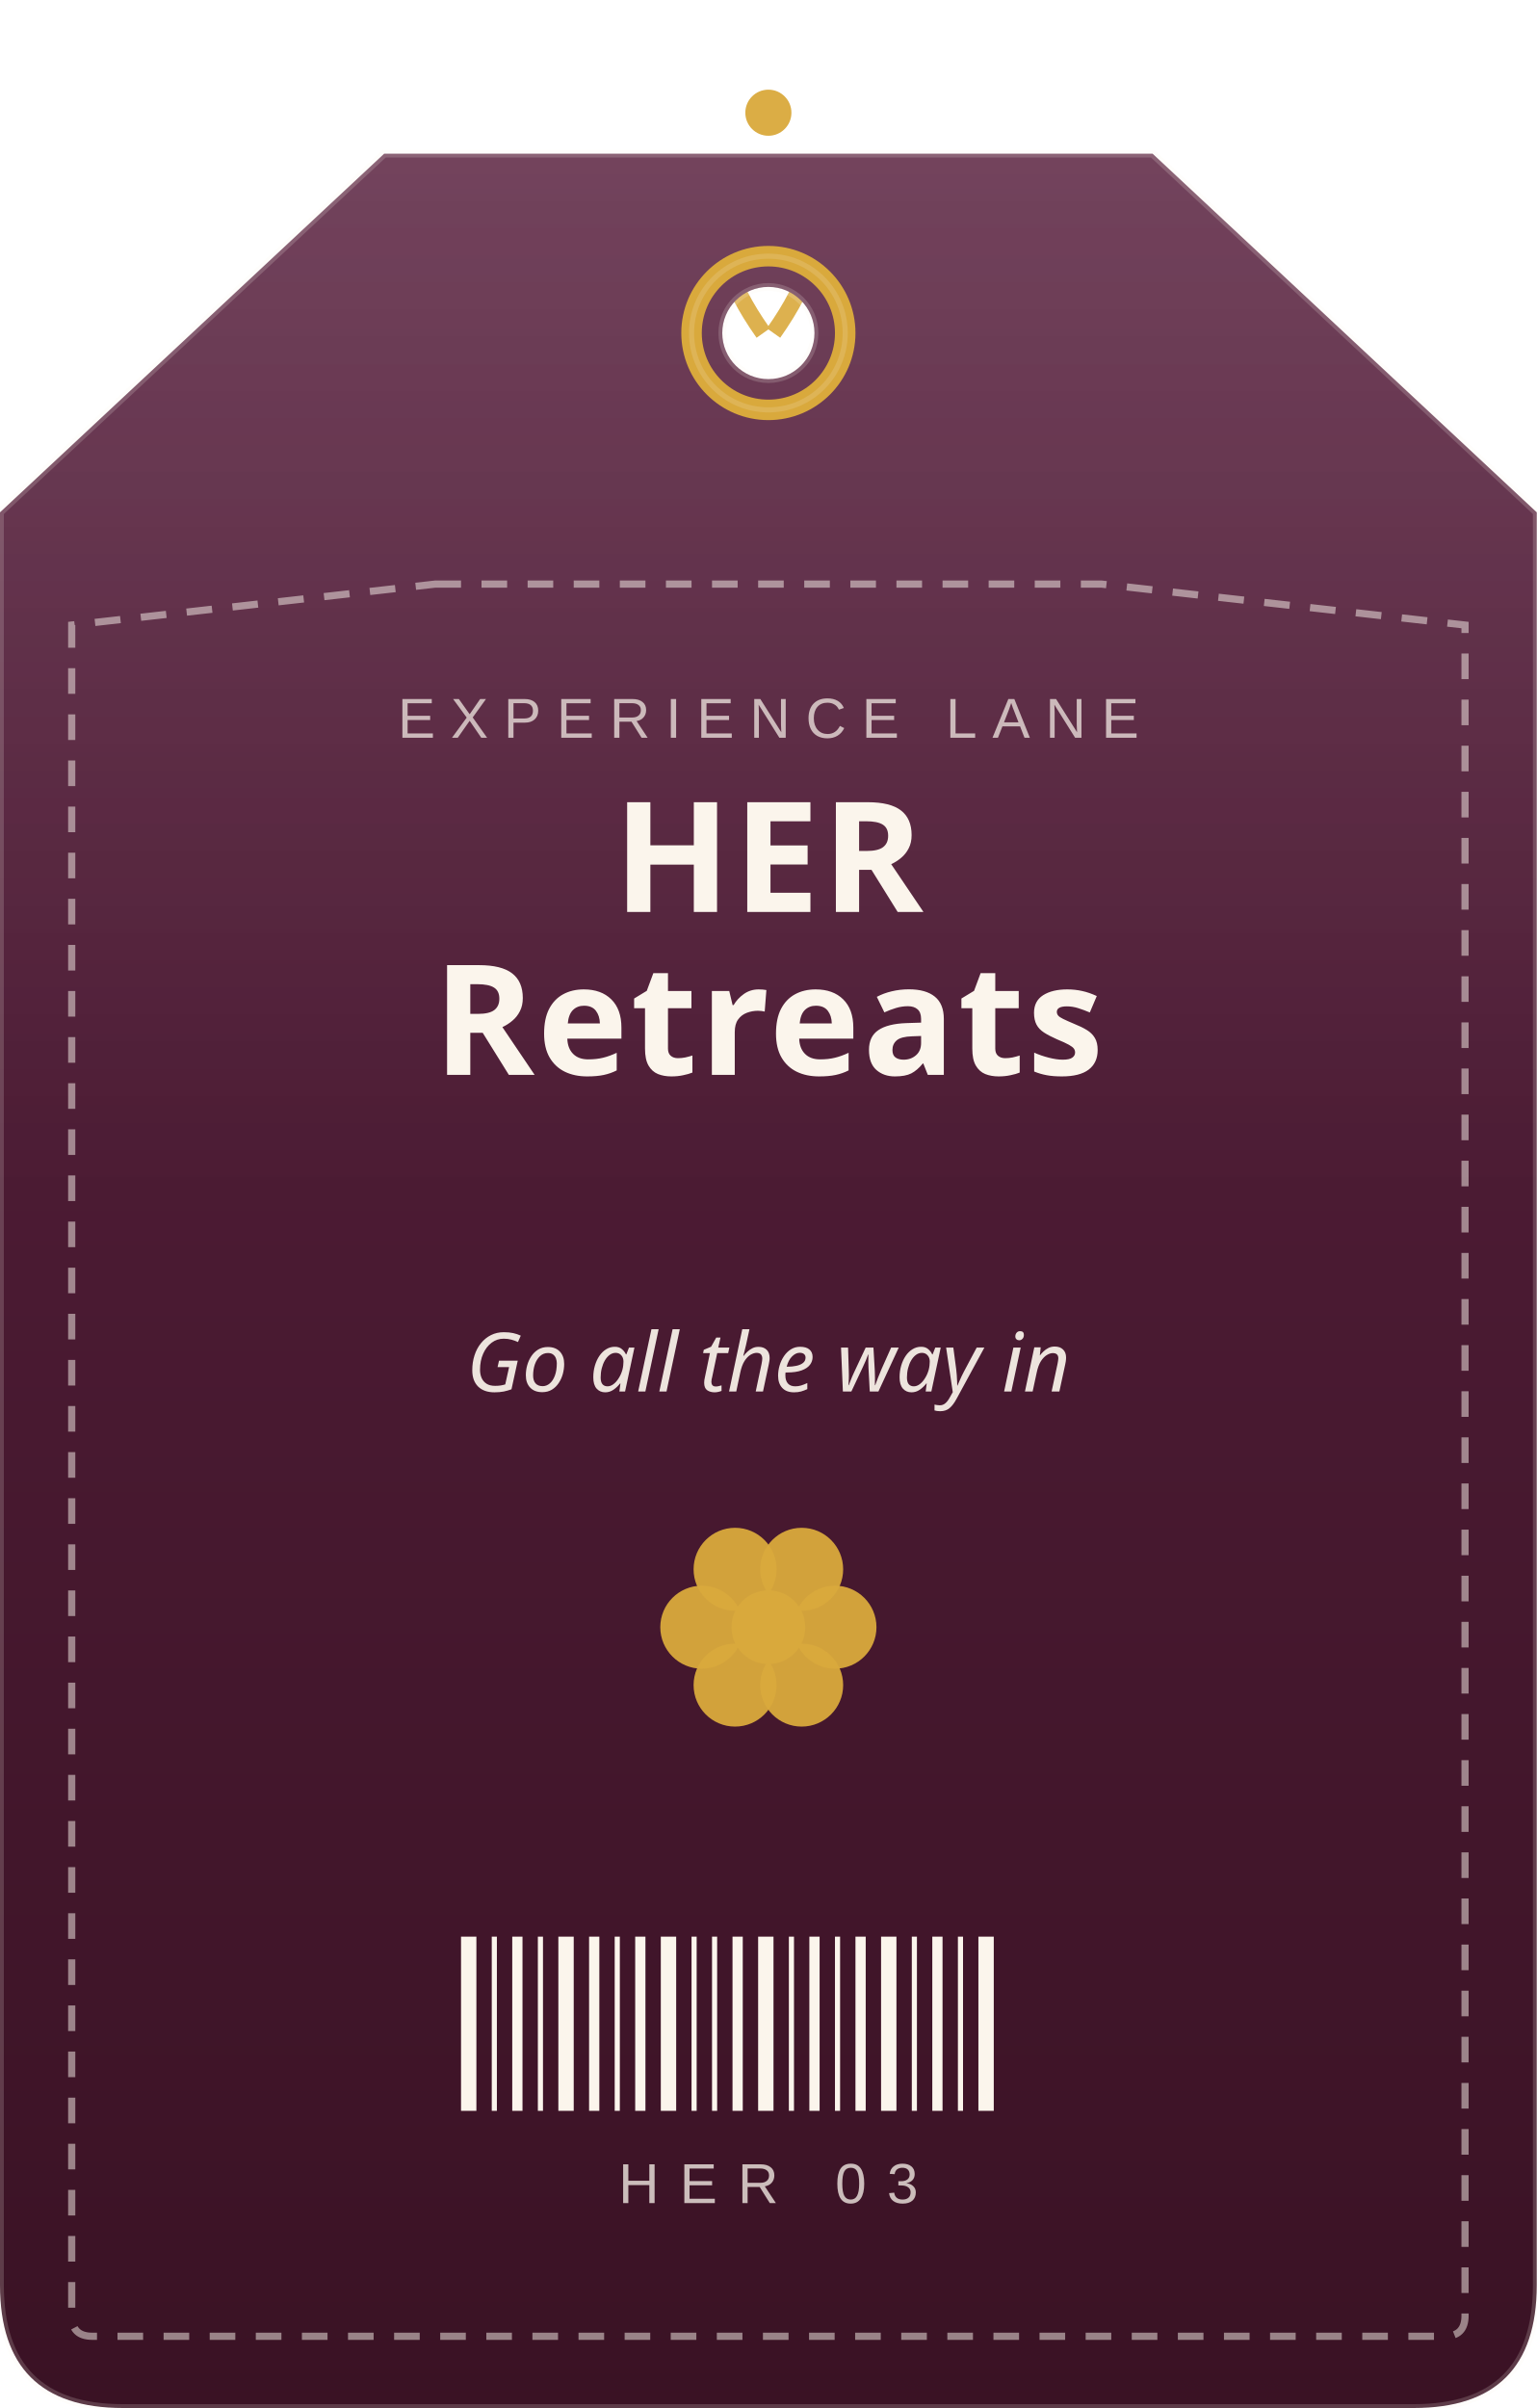
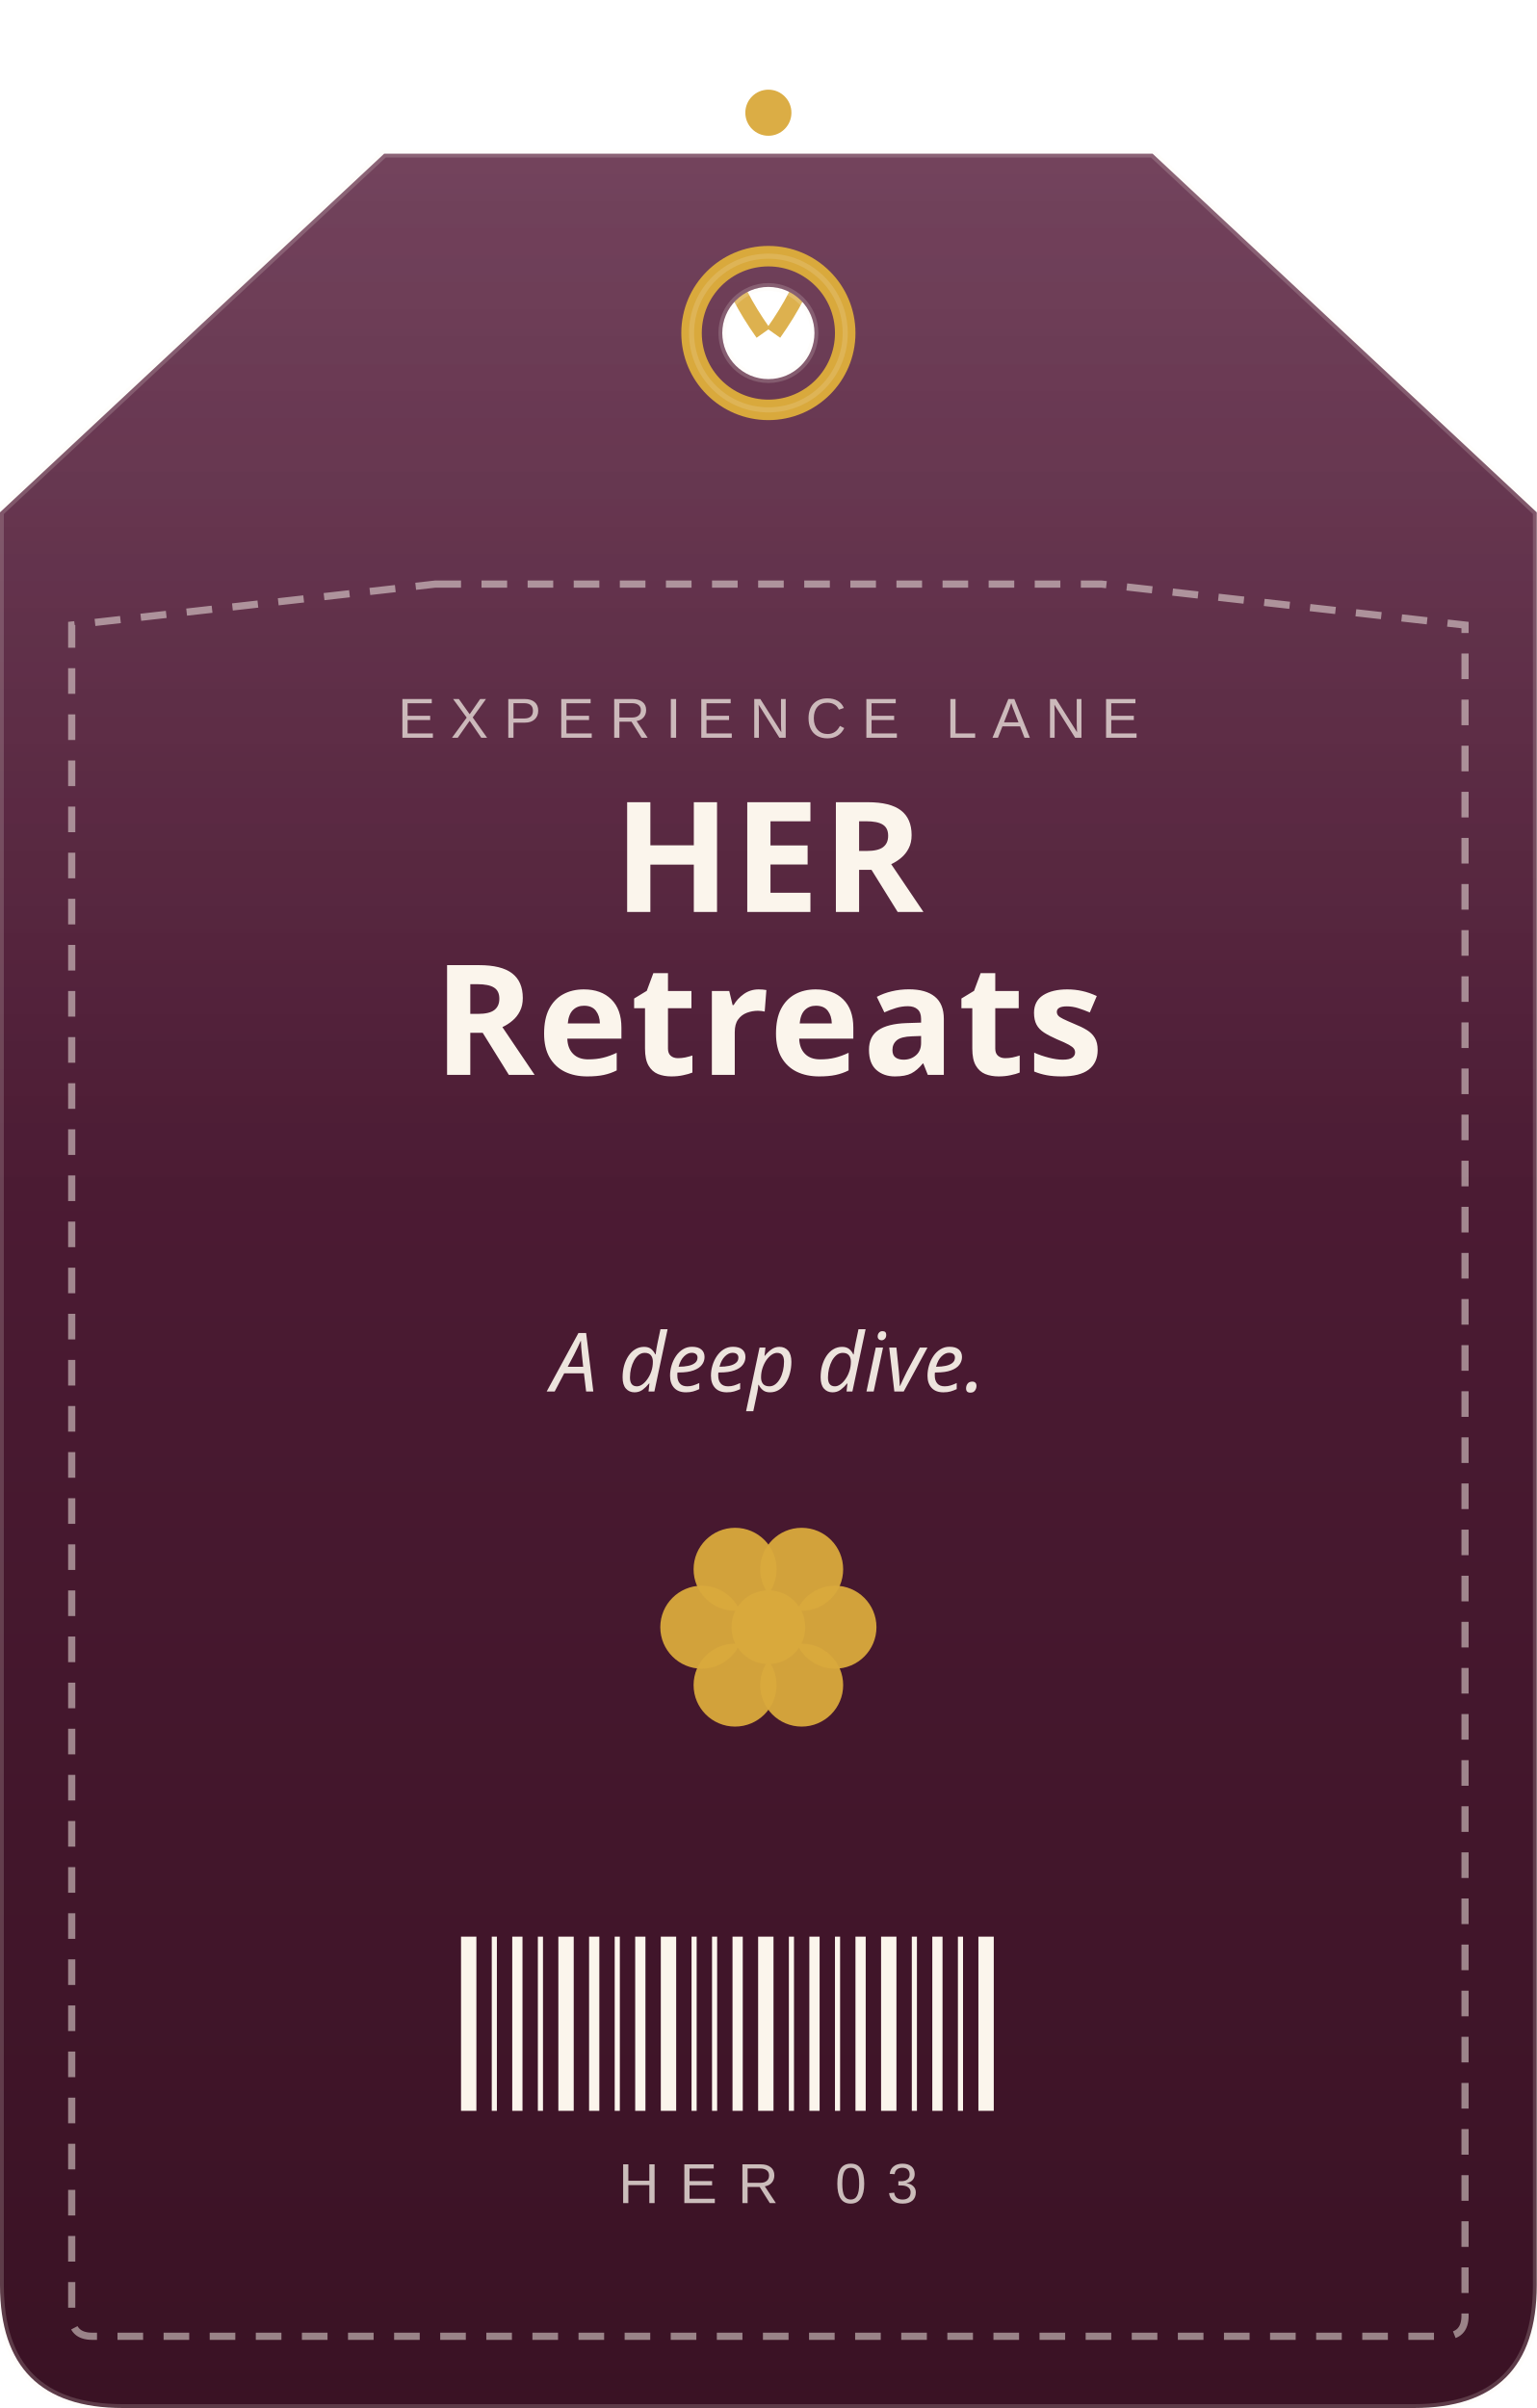
<svg xmlns="http://www.w3.org/2000/svg" viewBox="0 0 300 470" width="300" height="470">
  <g transform="translate(0,30)">
    <defs>
      <linearGradient id="g_her" x1="0" y1="0" x2="0" y2="1">
        <stop offset="0" stop-color="#5A2240" />
        <stop offset="1" stop-color="#3A1224" />
      </linearGradient>
      <linearGradient id="sheen_her" x1="0" y1="0" x2="0" y2="1">
        <stop offset="0" stop-color="#FFFFFF" stop-opacity="0.15" />
        <stop offset="0.46" stop-color="#FFFFFF" stop-opacity="0" />
      </linearGradient>
    </defs>
    <path d="M 149 35 C 120 -6 180 -6 151 35" fill="none" stroke="#D9A93C" stroke-width="3.2" opacity="0.9" />
    <circle cx="150" cy="-8" r="4.5" fill="#D9A93C" opacity="0.95" />
    <path d="M 75 0 L 225 0 L 300 70 L 300 416 Q 300 440 276 440 L 24 440 Q 0 440 0 416 L 0 70 L 75 0 Z M 141 35 a 9 9 0 1 0 18 0 a 9 9 0 1 0 -18 0 Z" fill-rule="evenodd" fill="url(#g_her)" stroke="#FBF5EC" stroke-opacity="0.18" stroke-width="1.5" />
    <path d="M 75 0 L 225 0 L 300 70 L 300 416 Q 300 440 276 440 L 24 440 Q 0 440 0 416 L 0 70 L 75 0 Z M 141 35 a 9 9 0 1 0 18 0 a 9 9 0 1 0 -18 0 Z" fill-rule="evenodd" fill="url(#sheen_her)" />
    <circle cx="150" cy="35" r="15" fill="none" stroke="#D9A93C" stroke-width="4" />
    <circle cx="150" cy="35" r="15" fill="none" stroke="#FBF5EC" stroke-opacity="0.15" stroke-width="1" />
    <path d="M 85 84 L 215 84 L 286 92 L 286 422 Q 286 426 282 426 L 18 426 Q 14 426 14 422 L 14 92 L 85 84 Z" fill="none" stroke="#FBF5EC" stroke-opacity="0.5" stroke-width="1.4" stroke-dasharray="5 4" />
    <text x="150" y="114" text-anchor="middle" font-family="Arial, Helvetica, sans-serif" font-size="11" letter-spacing="3" fill="#FBF5EC" opacity="0.7">EXPERIENCE LANE</text>
    <text x="150" y="148" text-anchor="middle" font-family="Playfair Display" font-weight="700" font-size="30" fill="#FBF5EC" letter-spacing="0.5">HER</text>
    <text x="150" y="179.8" text-anchor="middle" font-family="Playfair Display" font-weight="700" font-size="30" fill="#FBF5EC" letter-spacing="0.5">Retreats</text>
    <circle cx="163.0" cy="287.6" r="8.1" fill="#D9A93C" opacity="0.95" />
    <circle cx="156.5" cy="298.9" r="8.1" fill="#D9A93C" opacity="0.95" />
    <circle cx="143.5" cy="298.9" r="8.1" fill="#D9A93C" opacity="0.95" />
    <circle cx="137.0" cy="287.6" r="8.1" fill="#D9A93C" opacity="0.95" />
    <circle cx="143.5" cy="276.3" r="8.1" fill="#D9A93C" opacity="0.95" />
    <circle cx="156.5" cy="276.3" r="8.1" fill="#D9A93C" opacity="0.95" />
    <circle cx="150" cy="287.6" r="7.2" fill="#D9A93C" />
-     <text x="150" y="241.6" text-anchor="middle" font-family="Playfair Display" font-style="italic" font-size="16" fill="#FBF5EC" opacity="0.92">Go all the way in</text>
+     <text x="150" y="241.6" text-anchor="middle" font-family="Playfair Display" font-style="italic" font-size="16" fill="#FBF5EC" opacity="0.92">A deep dive.</text>
    <rect x="90" y="348" width="3" height="34" fill="#FBF5EC" />
    <rect x="96" y="348" width="1" height="34" fill="#FBF5EC" />
    <rect x="100" y="348" width="2" height="34" fill="#FBF5EC" />
    <rect x="105" y="348" width="1" height="34" fill="#FBF5EC" />
    <rect x="109" y="348" width="3" height="34" fill="#FBF5EC" />
    <rect x="115" y="348" width="2" height="34" fill="#FBF5EC" />
    <rect x="120" y="348" width="1" height="34" fill="#FBF5EC" />
    <rect x="124" y="348" width="2" height="34" fill="#FBF5EC" />
    <rect x="129" y="348" width="3" height="34" fill="#FBF5EC" />
    <rect x="135" y="348" width="1" height="34" fill="#FBF5EC" />
    <rect x="139" y="348" width="1" height="34" fill="#FBF5EC" />
    <rect x="143" y="348" width="2" height="34" fill="#FBF5EC" />
    <rect x="148" y="348" width="3" height="34" fill="#FBF5EC" />
    <rect x="154" y="348" width="1" height="34" fill="#FBF5EC" />
    <rect x="158" y="348" width="2" height="34" fill="#FBF5EC" />
    <rect x="163" y="348" width="1" height="34" fill="#FBF5EC" />
    <rect x="167" y="348" width="2" height="34" fill="#FBF5EC" />
    <rect x="172" y="348" width="3" height="34" fill="#FBF5EC" />
    <rect x="178" y="348" width="1" height="34" fill="#FBF5EC" />
    <rect x="182" y="348" width="2" height="34" fill="#FBF5EC" />
    <rect x="187" y="348" width="1" height="34" fill="#FBF5EC" />
    <rect x="191" y="348" width="3" height="34" fill="#FBF5EC" />
    <text x="150" y="400" text-anchor="middle" font-family="Arial, Helvetica, sans-serif" font-size="11" letter-spacing="4" fill="#FBF5EC" opacity="0.75">HER 03</text>
  </g>
</svg>
